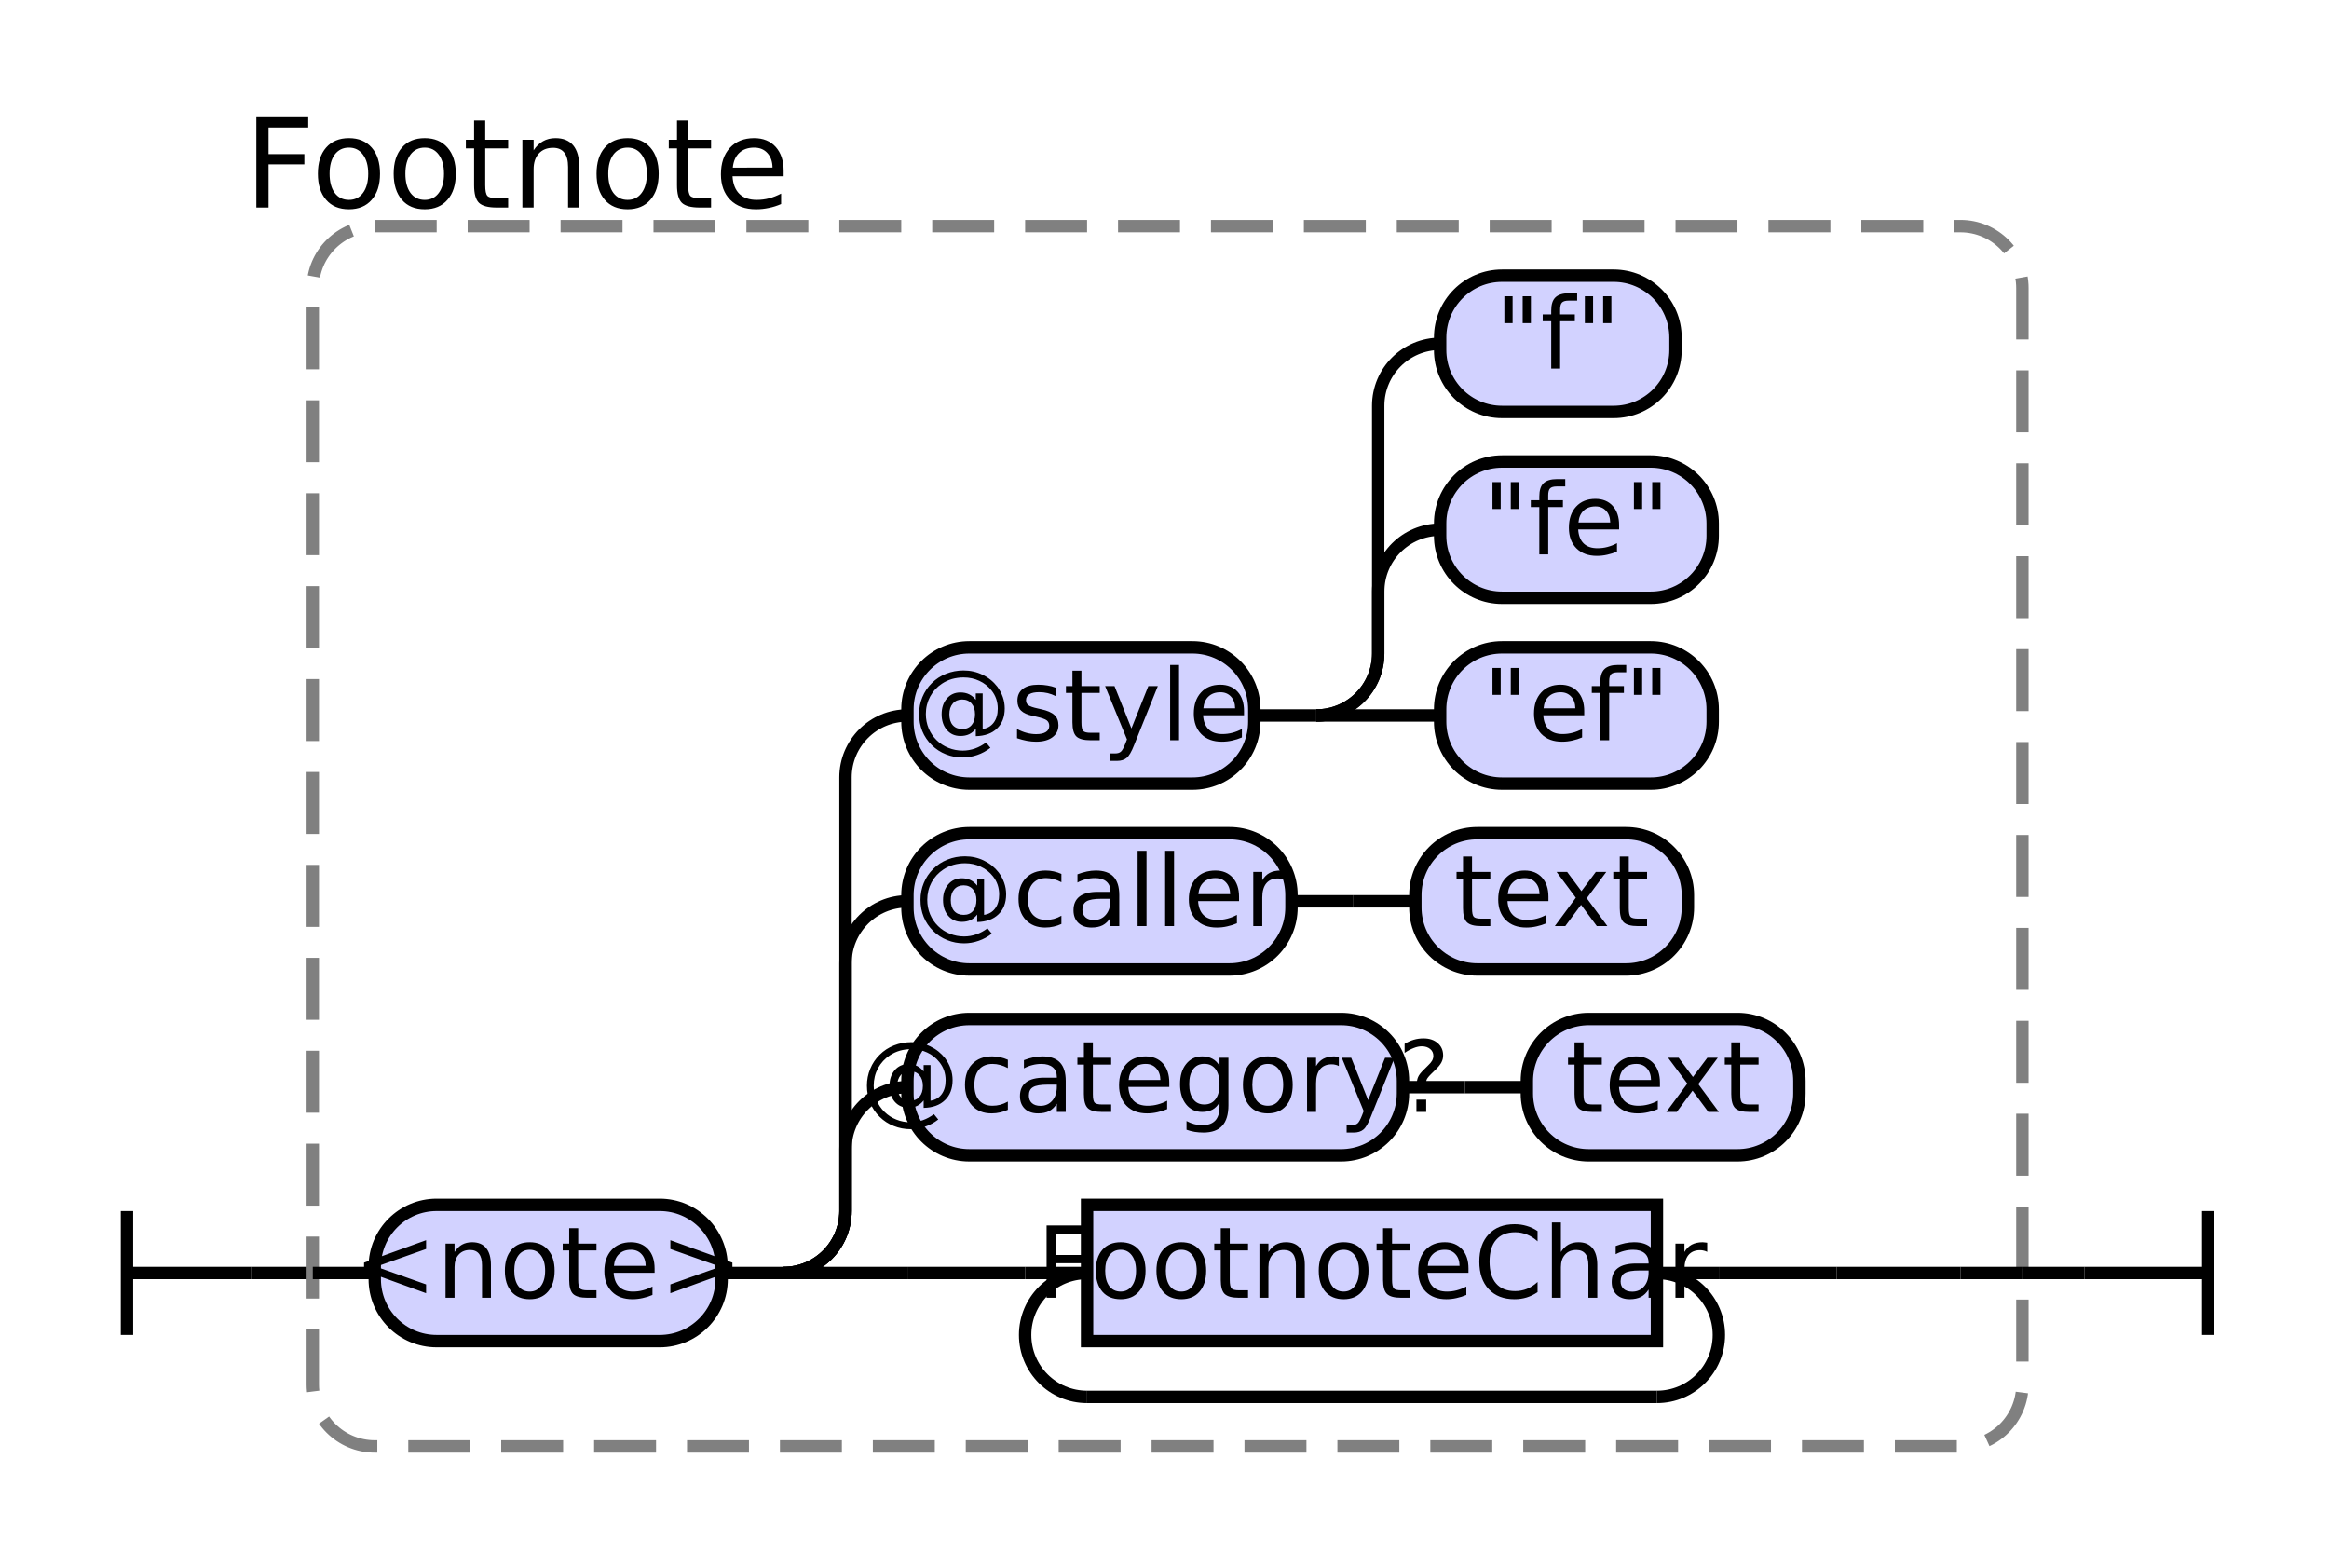
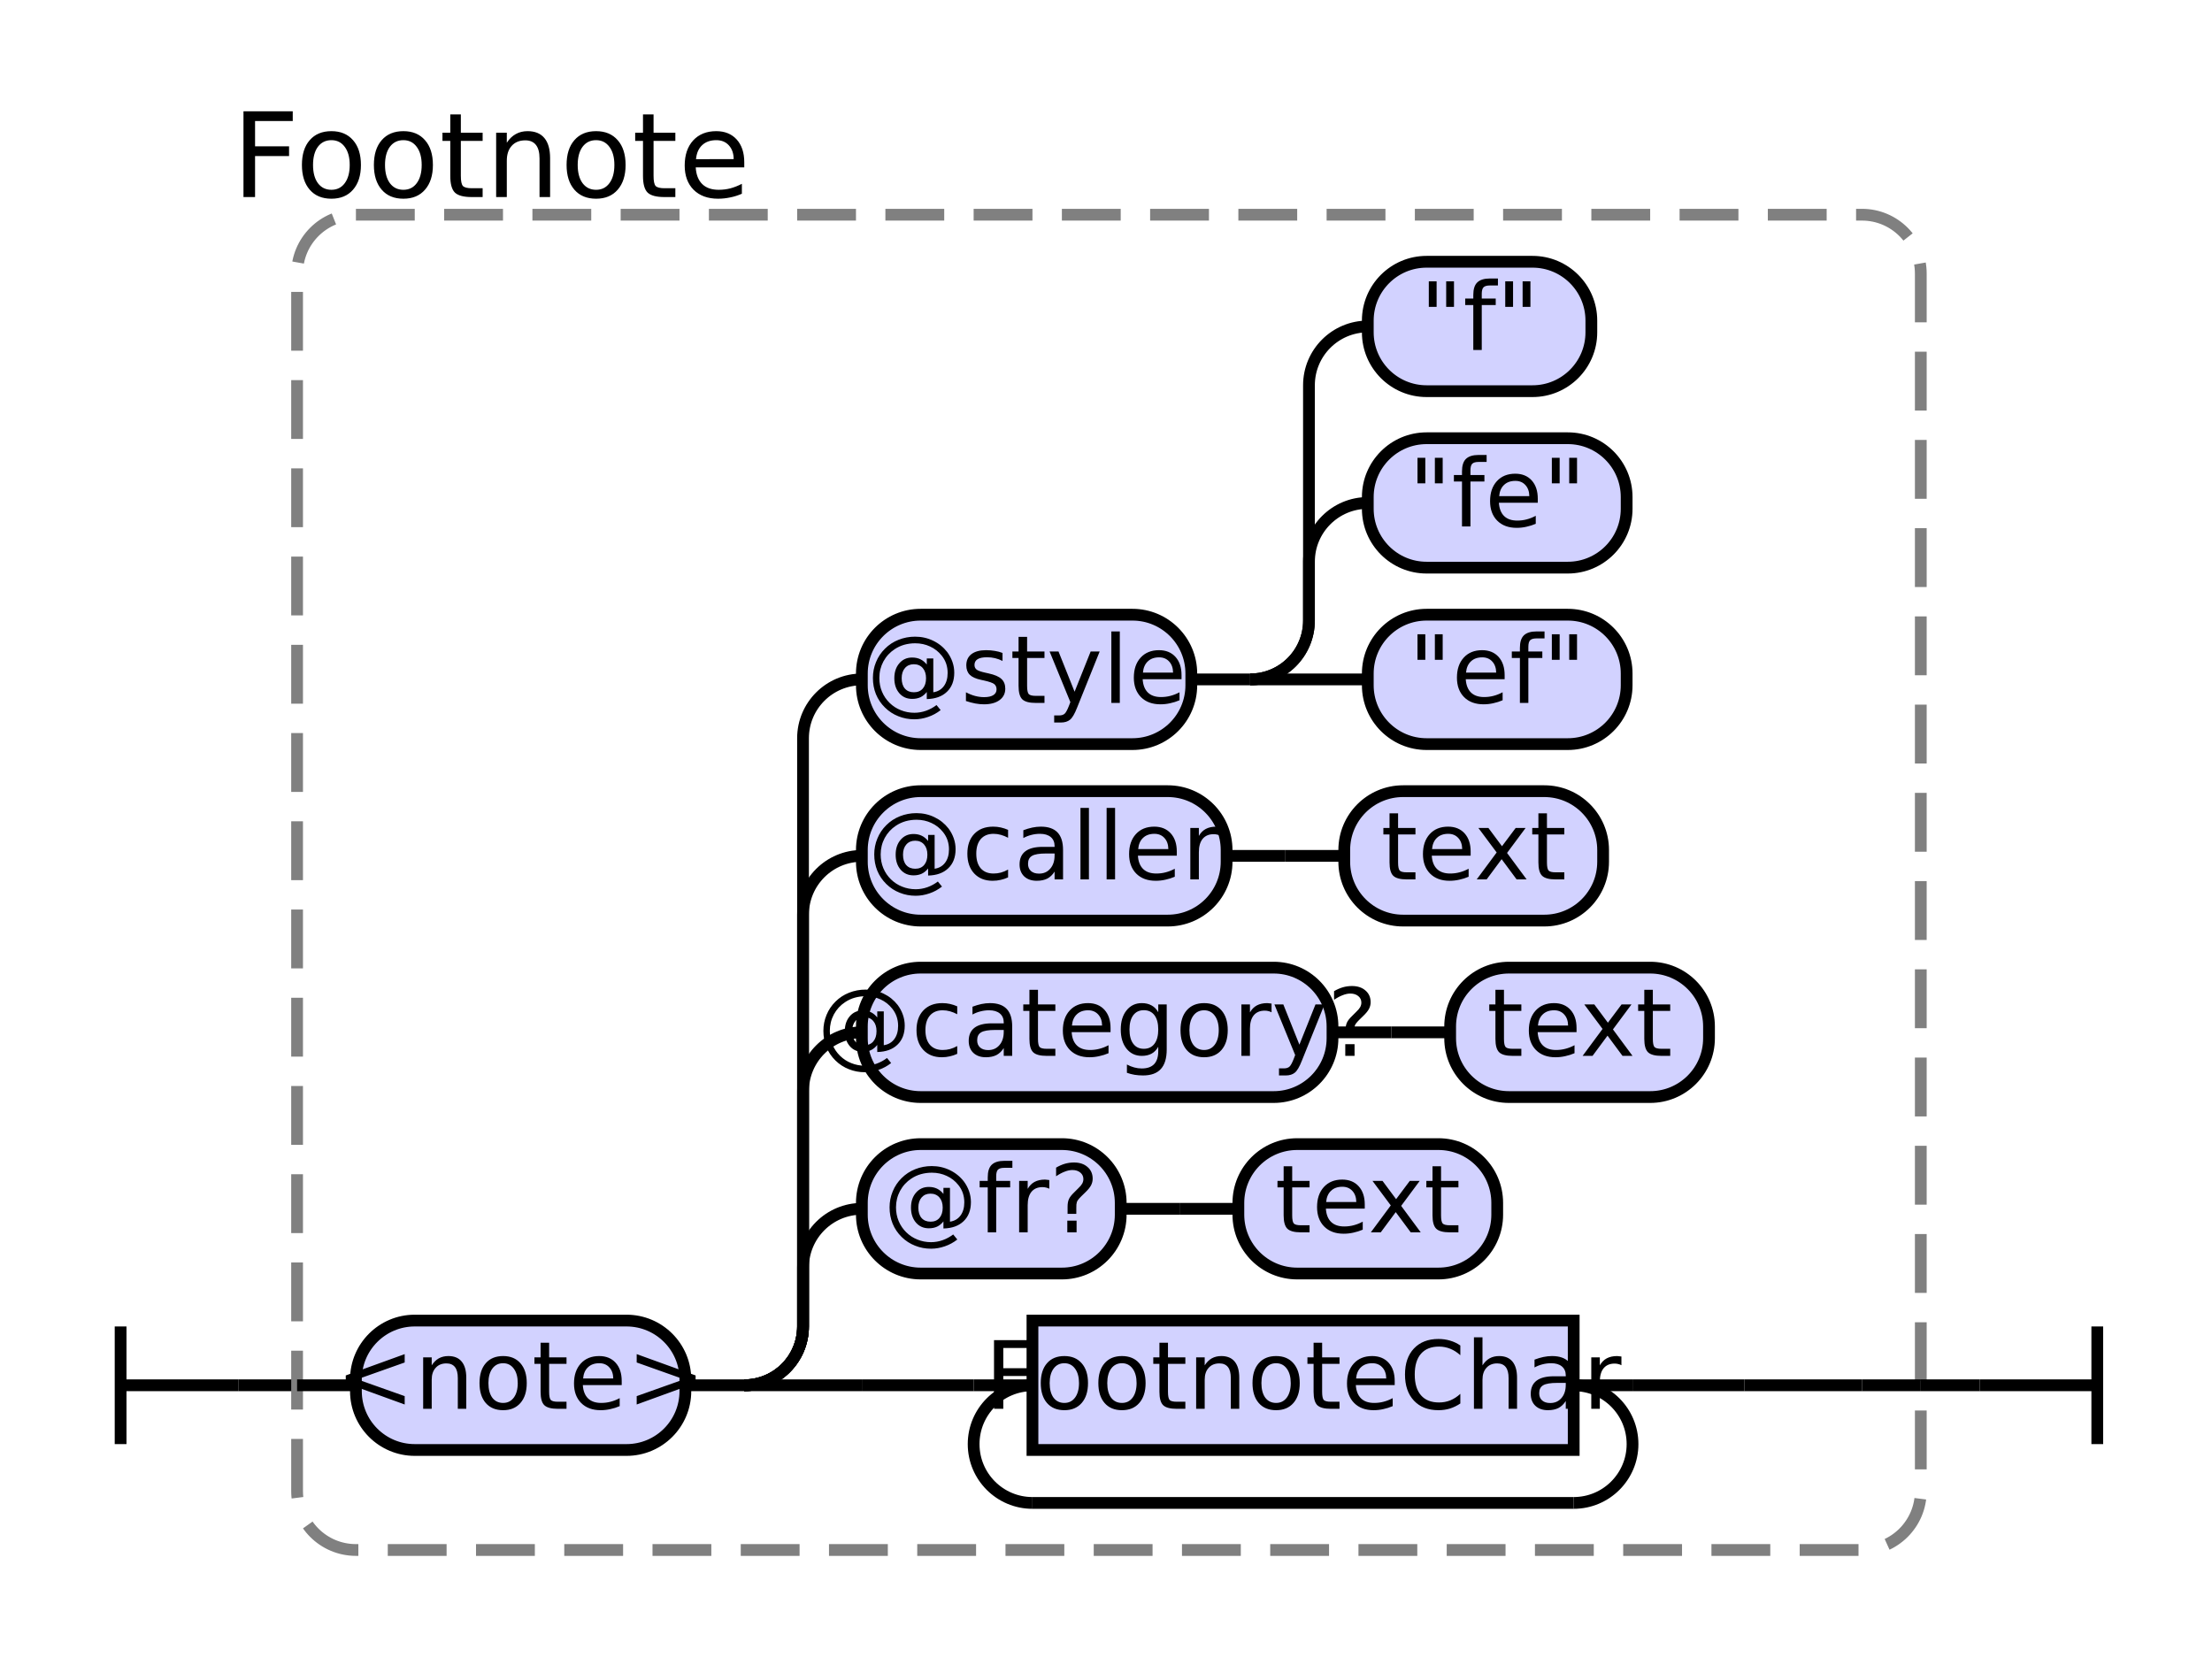
- <svg xmlns="http://www.w3.org/2000/svg" class="railroad-diagram" height="253" viewBox="0 0 376 253" width="376">
+ <svg xmlns="http://www.w3.org/2000/svg" class="railroad-diagram" height="283" viewBox="0 0 376 283" width="376">
  <g transform="translate(.5 .5)">
    <style>/*  */
    svg.railroad-diagram {
        background-color:hsl(30,20%,95%);
    }
    svg.railroad-diagram path {
        stroke-width: 2;
        stroke: black;
        fill: none;
    }
    svg.railroad-diagram text {
        font-size: 12pt;
        text-anchor: middle;
        font-family: DejaVu Sans;
    }
    svg.railroad-diagram text.label {
        text-anchor:start;
    }
    svg.railroad-diagram text.comment {
        font-family: DejaVu Sans;
        font-size: 15pt;
    }
    svg.railroad-diagram rect{
        stroke-width: 2;
        stroke:black;
        fill: rgb(210, 210, 255);
    }
    svg.railroad-diagram rect.group-box {
        stroke: gray;
        stroke-dasharray: 10 5;
        fill: none;
    }
    .terminal {
        font-family: DejaVu Sans;
    }

/*  */
</style>
    <g>
-       <path d="M 20 195 v 20 m 0 -10 h 20" />
+       <path d="M 20 225 v 20 m 0 -10 h 20" />
    </g>
-     <path d="M 40 205 h 10" />
+     <path d="M 40 235 h 10" />
    <g>
-       <path d="M 50 205 h 0.0" />
-       <path d="M 326.0 205 h 0.0" />
-       <rect class="group-box" height="197" rx="10" ry="10" width="276" x="50.0" y="36" />
+       <path d="M 50 235 h 0.0" />
+       <path d="M 326.0 235 h 0.0" />
+       <rect class="group-box" height="227" rx="10" ry="10" width="276" x="50.0" y="36" />
      <g>
-         <path d="M 50.0 205 h 10.0" />
-         <path d="M 316.0 205 h 10.0" />
+         <path d="M 50.0 235 h 10.0" />
+         <path d="M 316.0 235 h 10.0" />
        <g class="terminal ">
-           <path d="M 60.0 205 h 0.0" />
-           <path d="M 116.0 205 h 0.0" />
-           <rect height="22" rx="10" ry="10" width="56" x="60.0" y="194" />
-           <text x="88.0" y="209">&lt;note&gt;</text>
+           <path d="M 60.0 235 h 0.0" />
+           <path d="M 116.0 235 h 0.0" />
+           <rect height="22" rx="10" ry="10" width="56" x="60.0" y="224" />
+           <text x="88.0" y="239">&lt;note&gt;</text>
        </g>
-         <path d="M 116.0 205 h 10" />
+         <path d="M 116.0 235 h 10" />
        <g>
-           <path d="M 126.0 205 h 0.0" />
-           <path d="M 316.0 205 h 0.0" />
-           <path d="M 126.0 205 a 10 10 0 0 0 10 -10 v -10 a 10 10 0 0 1 10 -10" />
+           <path d="M 126.0 235 h 0.0" />
+           <path d="M 316.0 235 h 0.0" />
+           <path d="M 126.0 235 a 10 10 0 0 0 10 -10 v -10 a 10 10 0 0 1 10 -10" />
+           <g>
+             <path d="M 146.0 205 h 0.0" />
+             <path d="M 254.0 205 h 0.0" />
+             <g class="terminal ">
+               <path d="M 146.0 205 h 0.0" />
+               <path d="M 190.0 205 h 0.0" />
+               <rect height="22" rx="10" ry="10" width="44" x="146.0" y="194" />
+               <text x="168.0" y="209">@fr?</text>
+             </g>
+             <path d="M 190.0 205 h 10" />
+             <path d="M 200.0 205 h 10" />
+             <g class="terminal ">
+               <path d="M 210.0 205 h 0.0" />
+               <path d="M 254.0 205 h 0.0" />
+               <rect height="22" rx="10" ry="10" width="44" x="210.0" y="194" />
+               <text x="232.0" y="209">text</text>
+             </g>
+           </g>
+           <path d="M 126.0 235 a 10 10 0 0 0 10 -10 v -40 a 10 10 0 0 1 10 -10" />
          <g>
            <path d="M 146.0 175 h 0.0" />
            <path d="M 290.0 175 h 0.0" />
            <g class="terminal ">
              <path d="M 146.0 175 h 0.0" />
              <path d="M 226.0 175 h 0.0" />
              <rect height="22" rx="10" ry="10" width="80" x="146.0" y="164" />
              <text x="186.0" y="179">@category?</text>
            </g>
            <path d="M 226.0 175 h 10" />
            <path d="M 236.0 175 h 10" />
            <g class="terminal ">
              <path d="M 246.0 175 h 0.0" />
              <path d="M 290.0 175 h 0.0" />
              <rect height="22" rx="10" ry="10" width="44" x="246.0" y="164" />
              <text x="268.0" y="179">text</text>
            </g>
          </g>
-           <path d="M 126.0 205 a 10 10 0 0 0 10 -10 v -40 a 10 10 0 0 1 10 -10" />
+           <path d="M 126.0 235 a 10 10 0 0 0 10 -10 v -70 a 10 10 0 0 1 10 -10" />
          <g>
            <path d="M 146.0 145 h 0.0" />
            <path d="M 272.0 145 h 0.0" />
            <g class="terminal ">
              <path d="M 146.0 145 h 0.0" />
              <path d="M 208.0 145 h 0.0" />
              <rect height="22" rx="10" ry="10" width="62" x="146.0" y="134" />
              <text x="177.0" y="149">@caller</text>
            </g>
            <path d="M 208.0 145 h 10" />
            <path d="M 218.0 145 h 10" />
            <g class="terminal ">
              <path d="M 228.0 145 h 0.0" />
              <path d="M 272.0 145 h 0.0" />
              <rect height="22" rx="10" ry="10" width="44" x="228.0" y="134" />
              <text x="250.0" y="149">text</text>
            </g>
          </g>
-           <path d="M 126.0 205 a 10 10 0 0 0 10 -10 v -70 a 10 10 0 0 1 10 -10" />
+           <path d="M 126.0 235 a 10 10 0 0 0 10 -10 v -100 a 10 10 0 0 1 10 -10" />
          <g>
            <path d="M 146.0 115 h 0.0" />
            <path d="M 296.0 115 h 0.0" />
            <g class="terminal ">
              <path d="M 146.0 115 h 0.0" />
              <path d="M 202.0 115 h 0.0" />
              <rect height="22" rx="10" ry="10" width="56" x="146.0" y="104" />
              <text x="174.0" y="119">@style</text>
            </g>
            <path d="M 202.0 115 h 10" />
            <g>
              <path d="M 212.0 115 h 0.0" />
              <path d="M 296.0 115 h 0.0" />
              <path d="M 212.0 115 a 10 10 0 0 0 10 -10 v -10 a 10 10 0 0 1 10 -10" />
              <g class="terminal ">
                <path d="M 232.0 85 h 0.0" />
                <path d="M 276.0 85 h 0.0" />
                <rect height="22" rx="10" ry="10" width="44" x="232.0" y="74" />
                <text x="254.0" y="89">"fe"</text>
              </g>
              <path d="M 212.0 115 a 10 10 0 0 0 10 -10 v -40 a 10 10 0 0 1 10 -10" />
              <g class="terminal ">
                <path d="M 232.0 55 h 0.0" />
                <path d="M 270.0 55 h 0.0" />
                <rect height="22" rx="10" ry="10" width="38" x="232.0" y="44" />
                <text x="251.0" y="59">"f"</text>
              </g>
              <path d="M 212.0 115 h 20" />
              <g class="terminal ">
                <path d="M 232.0 115 h 0.0" />
                <path d="M 276.0 115 h 0.0" />
                <rect height="22" rx="10" ry="10" width="44" x="232.0" y="104" />
                <text x="254.0" y="119">"ef"</text>
              </g>
            </g>
          </g>
-           <path d="M 126.0 205 h 20" />
+           <path d="M 126.0 235 h 20" />
          <g>
-             <path d="M 146.0 205 h 19.0" />
-             <path d="M 277.0 205 h 19.0" />
-             <path d="M 165.0 205 h 10" />
+             <path d="M 146.0 235 h 19.0" />
+             <path d="M 277.0 235 h 19.0" />
+             <path d="M 165.0 235 h 10" />
            <g class="non-terminal ">
-               <path d="M 175.0 205 h 0.0" />
-               <path d="M 267.0 205 h 0.0" />
-               <rect height="22" width="92" x="175.0" y="194" />
-               <text x="221.0" y="209">FootnoteChar</text>
+               <path d="M 175.0 235 h 0.0" />
+               <path d="M 267.0 235 h 0.0" />
+               <rect height="22" width="92" x="175.0" y="224" />
+               <text x="221.0" y="239">FootnoteChar</text>
            </g>
-             <path d="M 267.0 205 h 10" />
-             <path d="M 175.0 205 a 10 10 0 0 0 -10 10 v 0 a 10 10 0 0 0 10 10" />
+             <path d="M 267.0 235 h 10" />
+             <path d="M 175.0 235 a 10 10 0 0 0 -10 10 v 0 a 10 10 0 0 0 10 10" />
            <g>
-               <path d="M 175.0 225 h 92" />
+               <path d="M 175.0 255 h 92" />
            </g>
-             <path d="M 267.0 225 a 10 10 0 0 0 10 -10 v 0 a 10 10 0 0 0 -10 -10" />
+             <path d="M 267.0 255 a 10 10 0 0 0 10 -10 v 0 a 10 10 0 0 0 -10 -10" />
          </g>
-           <path d="M 296.0 205 h 20" />
+           <path d="M 296.0 235 h 20" />
        </g>
      </g>
      <g class="non-terminal ">
        <path d="M 50.0 28 h 0.0" />
        <path d="M 116.0 28 h 0.0" />
        <text class="comment" x="83.0" y="33">Footnote</text>
      </g>
    </g>
-     <path d="M 326 205 h 10" />
-     <path d="M 336 205 h 20 m 0 -10 v 20" />
+     <path d="M 326 235 h 10" />
+     <path d="M 336 235 h 20 m 0 -10 v 20" />
  </g>
</svg>
